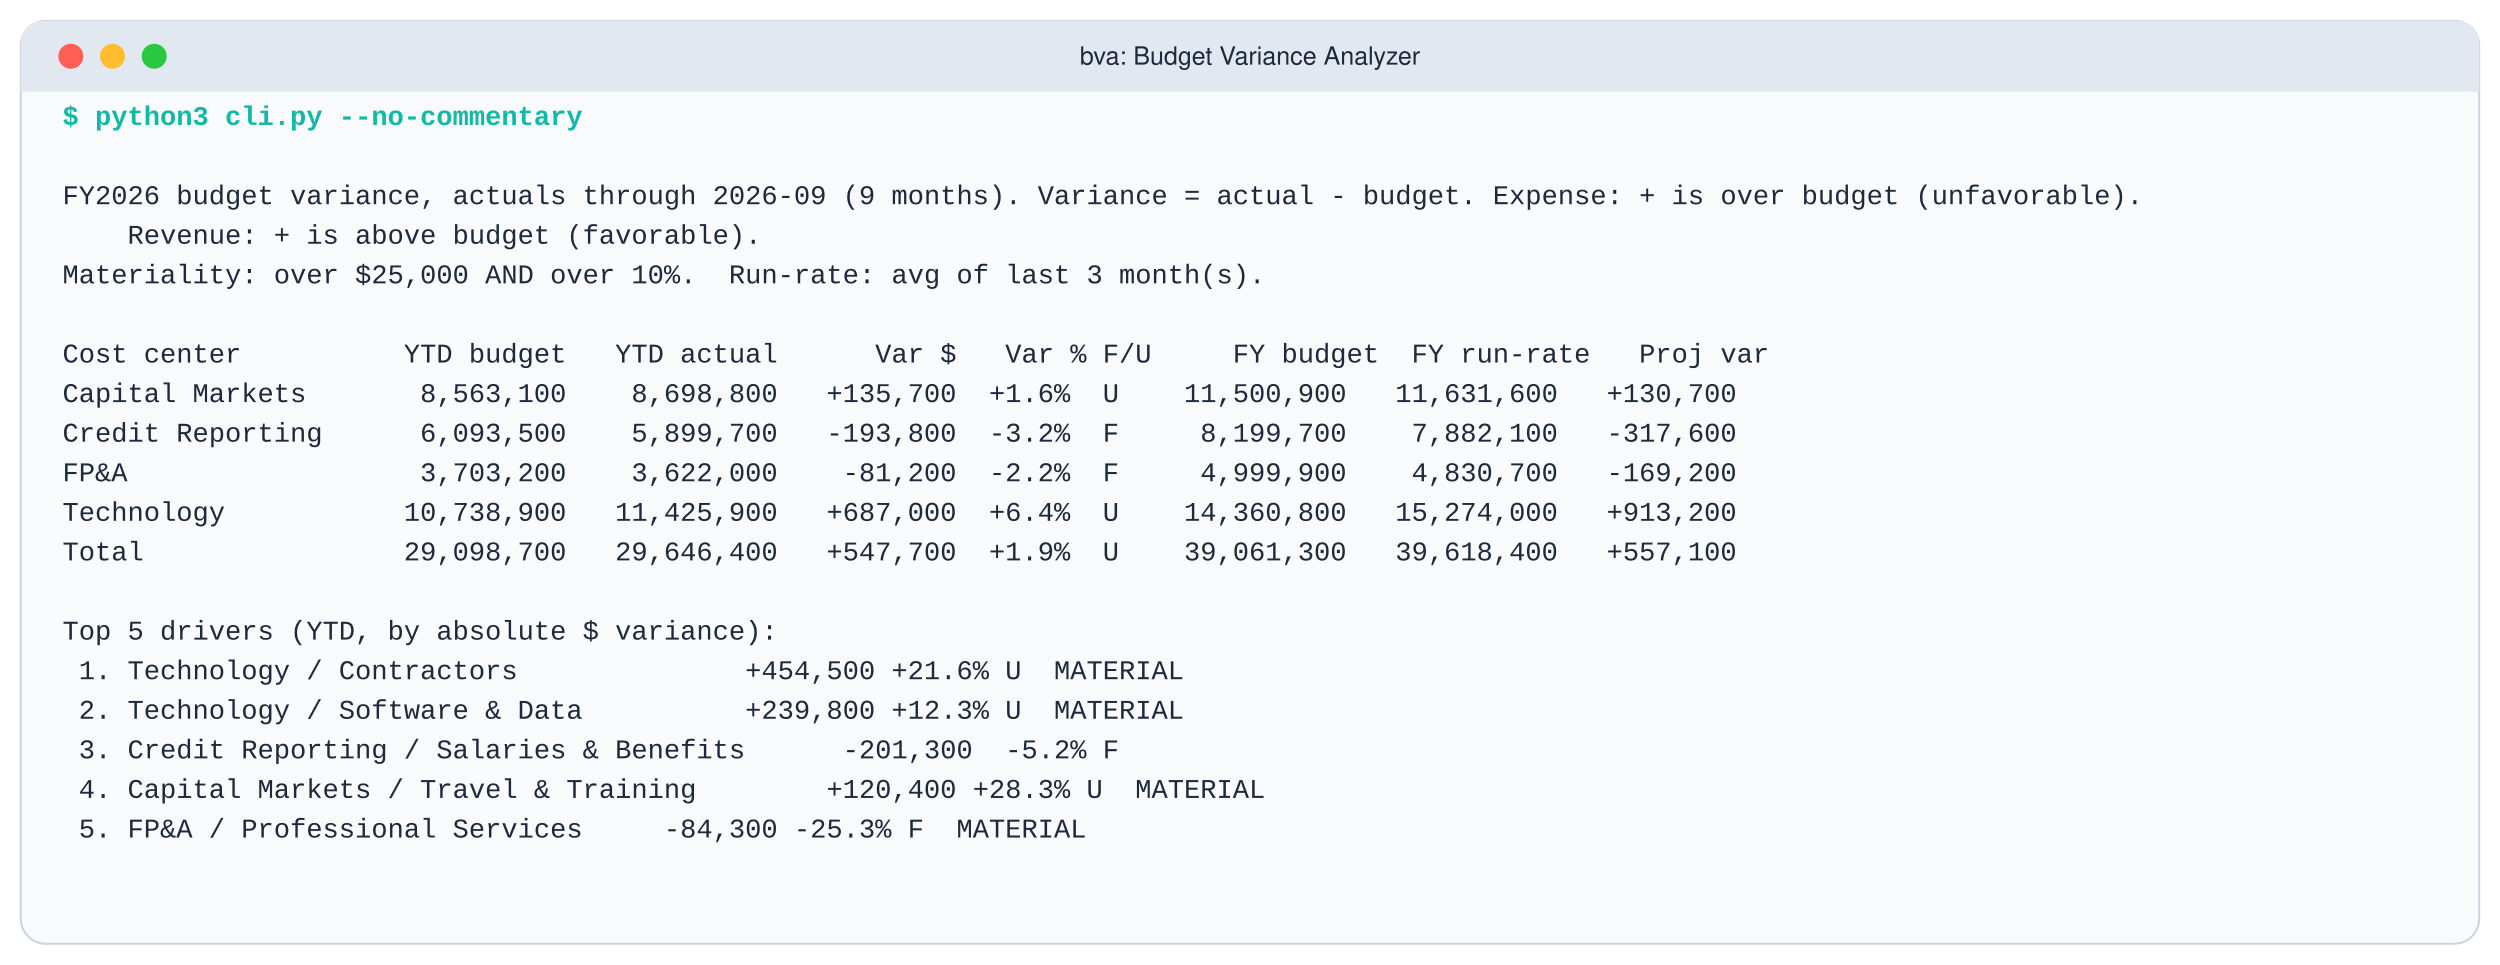
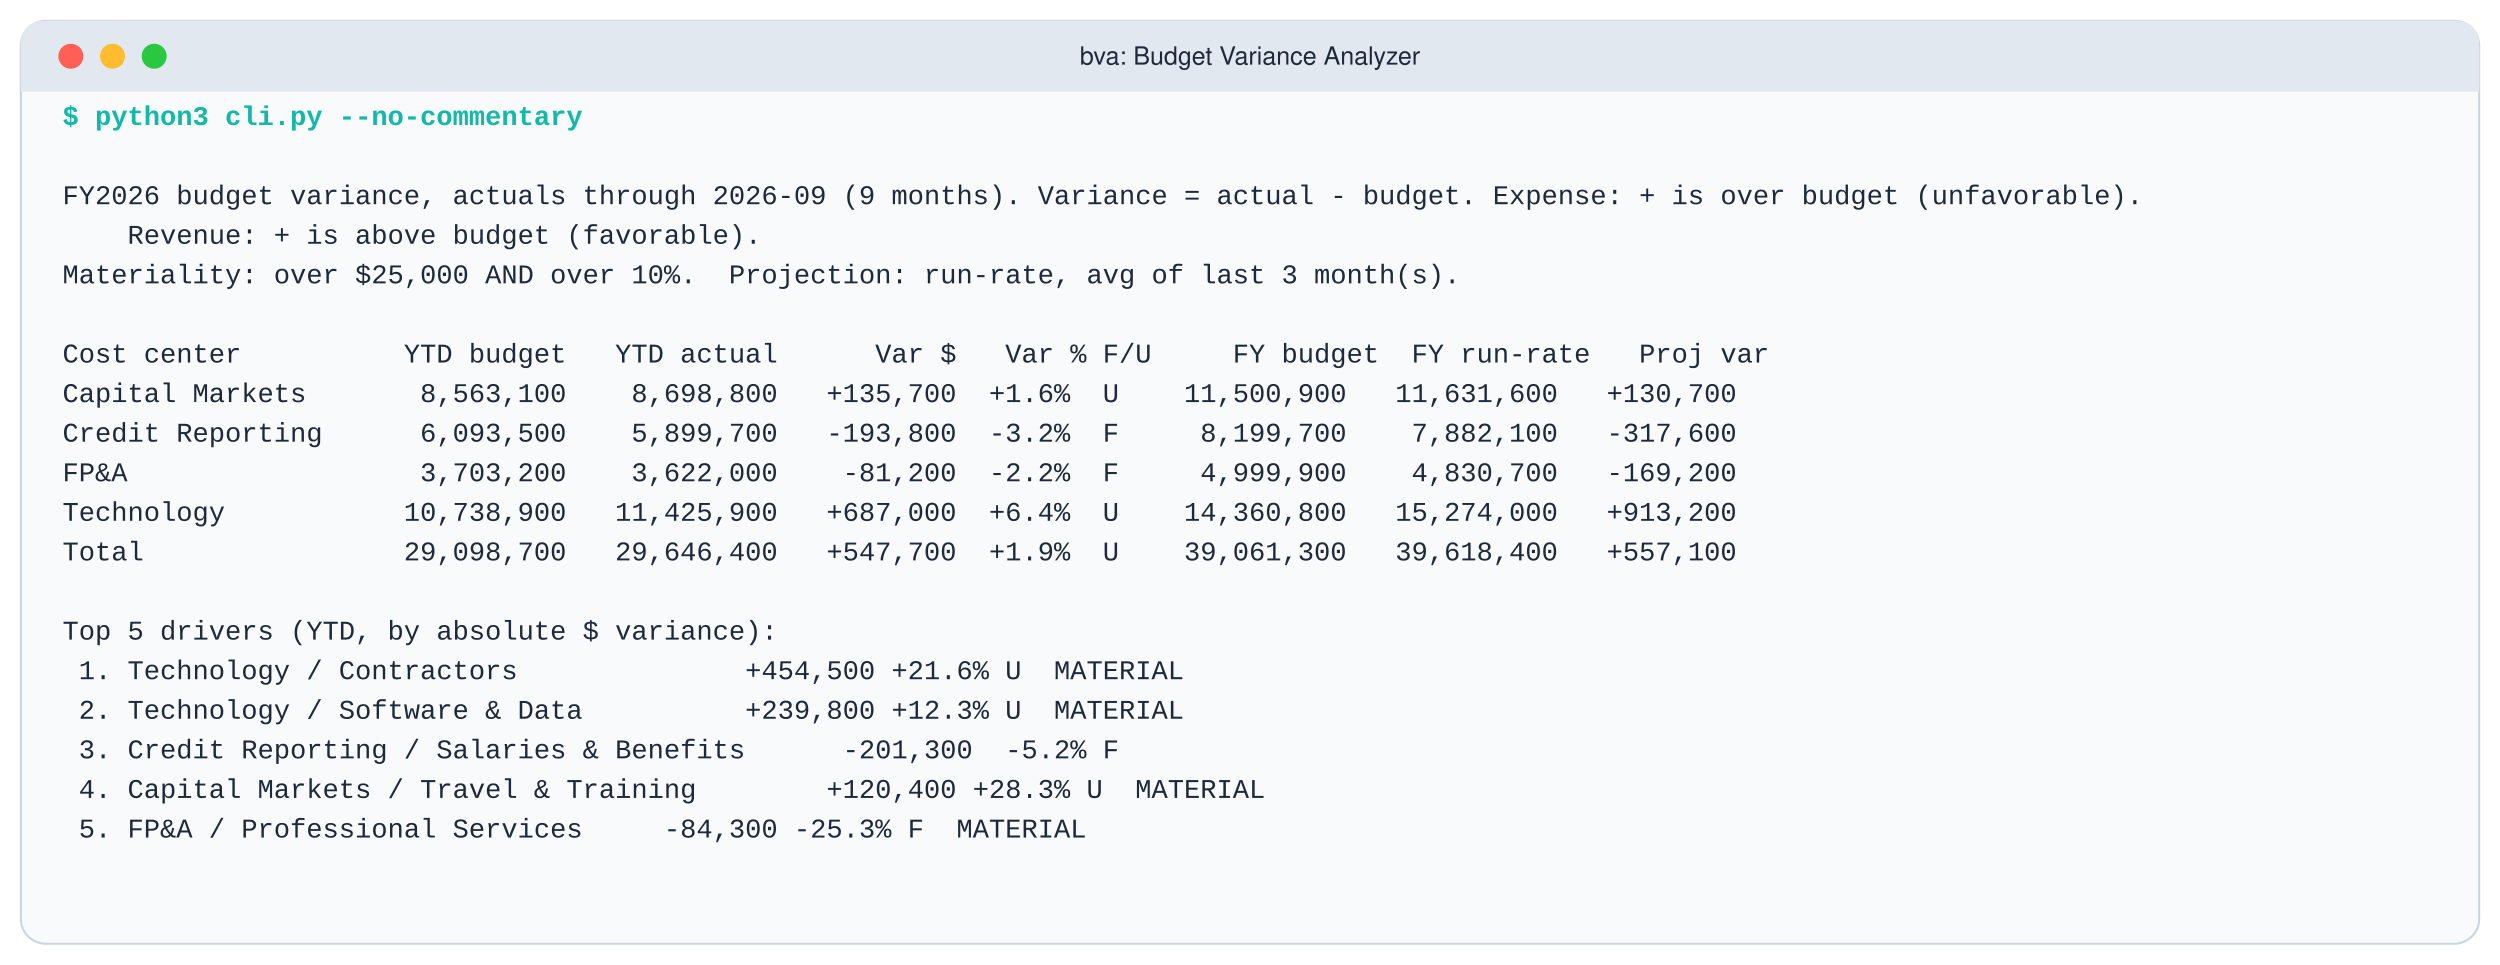
<svg xmlns="http://www.w3.org/2000/svg" viewBox="0 0 1200 463" width="1200" height="463" role="img" aria-label="Terminal output of the budget variance CLI">
  <rect x="10" y="10" width="1180" height="443" rx="12" fill="#f8fafc" stroke="#cbd5e1" />
  <path d="M10 22 Q10 10 22 10 L1178 10 Q1190 10 1190 22 L1190 44 L10 44 Z" fill="#e2e8f0" />
  <circle cx="34" cy="27" r="6" fill="#ff5f57" />
  <circle cx="54" cy="27" r="6" fill="#febc2e" />
  <circle cx="74" cy="27" r="6" fill="#28c840" />
  <text x="600" y="31" text-anchor="middle" font-size="12" fill="#1e293b" font-family="Helvetica, Arial, sans-serif">bva: Budget Variance Analyzer</text>
  <text x="30" y="60" font-size="13" font-weight="bold" fill="#14b8a6" xml:space="preserve" font-family="Menlo, Consolas, Courier New, monospace">$ python3 cli.py --no-commentary</text>
  <text x="30" y="98" font-size="13" fill="#1e293b" xml:space="preserve" font-family="Menlo, Consolas, Courier New, monospace">FY2026 budget variance, actuals through 2026-09 (9 months). Variance = actual - budget. Expense: + is over budget (unfavorable).</text>
  <text x="30" y="117" font-size="13" fill="#1e293b" xml:space="preserve" font-family="Menlo, Consolas, Courier New, monospace">    Revenue: + is above budget (favorable).</text>
-   <text x="30" y="136" font-size="13" fill="#1e293b" xml:space="preserve" font-family="Menlo, Consolas, Courier New, monospace">Materiality: over $25,000 AND over 10%.  Run-rate: avg of last 3 month(s).</text>
+   <text x="30" y="136" font-size="13" fill="#1e293b" xml:space="preserve" font-family="Menlo, Consolas, Courier New, monospace">Materiality: over $25,000 AND over 10%.  Projection: run-rate, avg of last 3 month(s).</text>
  <text x="30" y="155" font-size="13" fill="#1e293b" xml:space="preserve" font-family="Menlo, Consolas, Courier New, monospace" />
  <text x="30" y="174" font-size="13" fill="#1e293b" xml:space="preserve" font-family="Menlo, Consolas, Courier New, monospace">Cost center          YTD budget   YTD actual      Var $   Var % F/U     FY budget  FY run-rate   Proj var</text>
  <text x="30" y="193" font-size="13" fill="#1e293b" xml:space="preserve" font-family="Menlo, Consolas, Courier New, monospace">Capital Markets       8,563,100    8,698,800   +135,700  +1.6%  U    11,500,900   11,631,600   +130,700</text>
  <text x="30" y="212" font-size="13" fill="#1e293b" xml:space="preserve" font-family="Menlo, Consolas, Courier New, monospace">Credit Reporting      6,093,500    5,899,700   -193,800  -3.2%  F     8,199,700    7,882,100   -317,600</text>
  <text x="30" y="231" font-size="13" fill="#1e293b" xml:space="preserve" font-family="Menlo, Consolas, Courier New, monospace">FP&amp;A                  3,703,200    3,622,000    -81,200  -2.2%  F     4,999,900    4,830,700   -169,200</text>
  <text x="30" y="250" font-size="13" fill="#1e293b" xml:space="preserve" font-family="Menlo, Consolas, Courier New, monospace">Technology           10,738,900   11,425,900   +687,000  +6.4%  U    14,360,800   15,274,000   +913,200</text>
  <text x="30" y="269" font-size="13" fill="#1e293b" xml:space="preserve" font-family="Menlo, Consolas, Courier New, monospace">Total                29,098,700   29,646,400   +547,700  +1.9%  U    39,061,300   39,618,400   +557,100</text>
  <text x="30" y="288" font-size="13" fill="#1e293b" xml:space="preserve" font-family="Menlo, Consolas, Courier New, monospace" />
  <text x="30" y="307" font-size="13" fill="#1e293b" xml:space="preserve" font-family="Menlo, Consolas, Courier New, monospace">Top 5 drivers (YTD, by absolute $ variance):</text>
  <text x="30" y="326" font-size="13" fill="#1e293b" xml:space="preserve" font-family="Menlo, Consolas, Courier New, monospace"> 1. Technology / Contractors              +454,500 +21.6% U  MATERIAL</text>
  <text x="30" y="345" font-size="13" fill="#1e293b" xml:space="preserve" font-family="Menlo, Consolas, Courier New, monospace"> 2. Technology / Software &amp; Data          +239,800 +12.3% U  MATERIAL</text>
  <text x="30" y="364" font-size="13" fill="#1e293b" xml:space="preserve" font-family="Menlo, Consolas, Courier New, monospace"> 3. Credit Reporting / Salaries &amp; Benefits      -201,300  -5.2% F</text>
  <text x="30" y="383" font-size="13" fill="#1e293b" xml:space="preserve" font-family="Menlo, Consolas, Courier New, monospace"> 4. Capital Markets / Travel &amp; Training        +120,400 +28.3% U  MATERIAL</text>
  <text x="30" y="402" font-size="13" fill="#1e293b" xml:space="preserve" font-family="Menlo, Consolas, Courier New, monospace"> 5. FP&amp;A / Professional Services     -84,300 -25.3% F  MATERIAL</text>
</svg>
